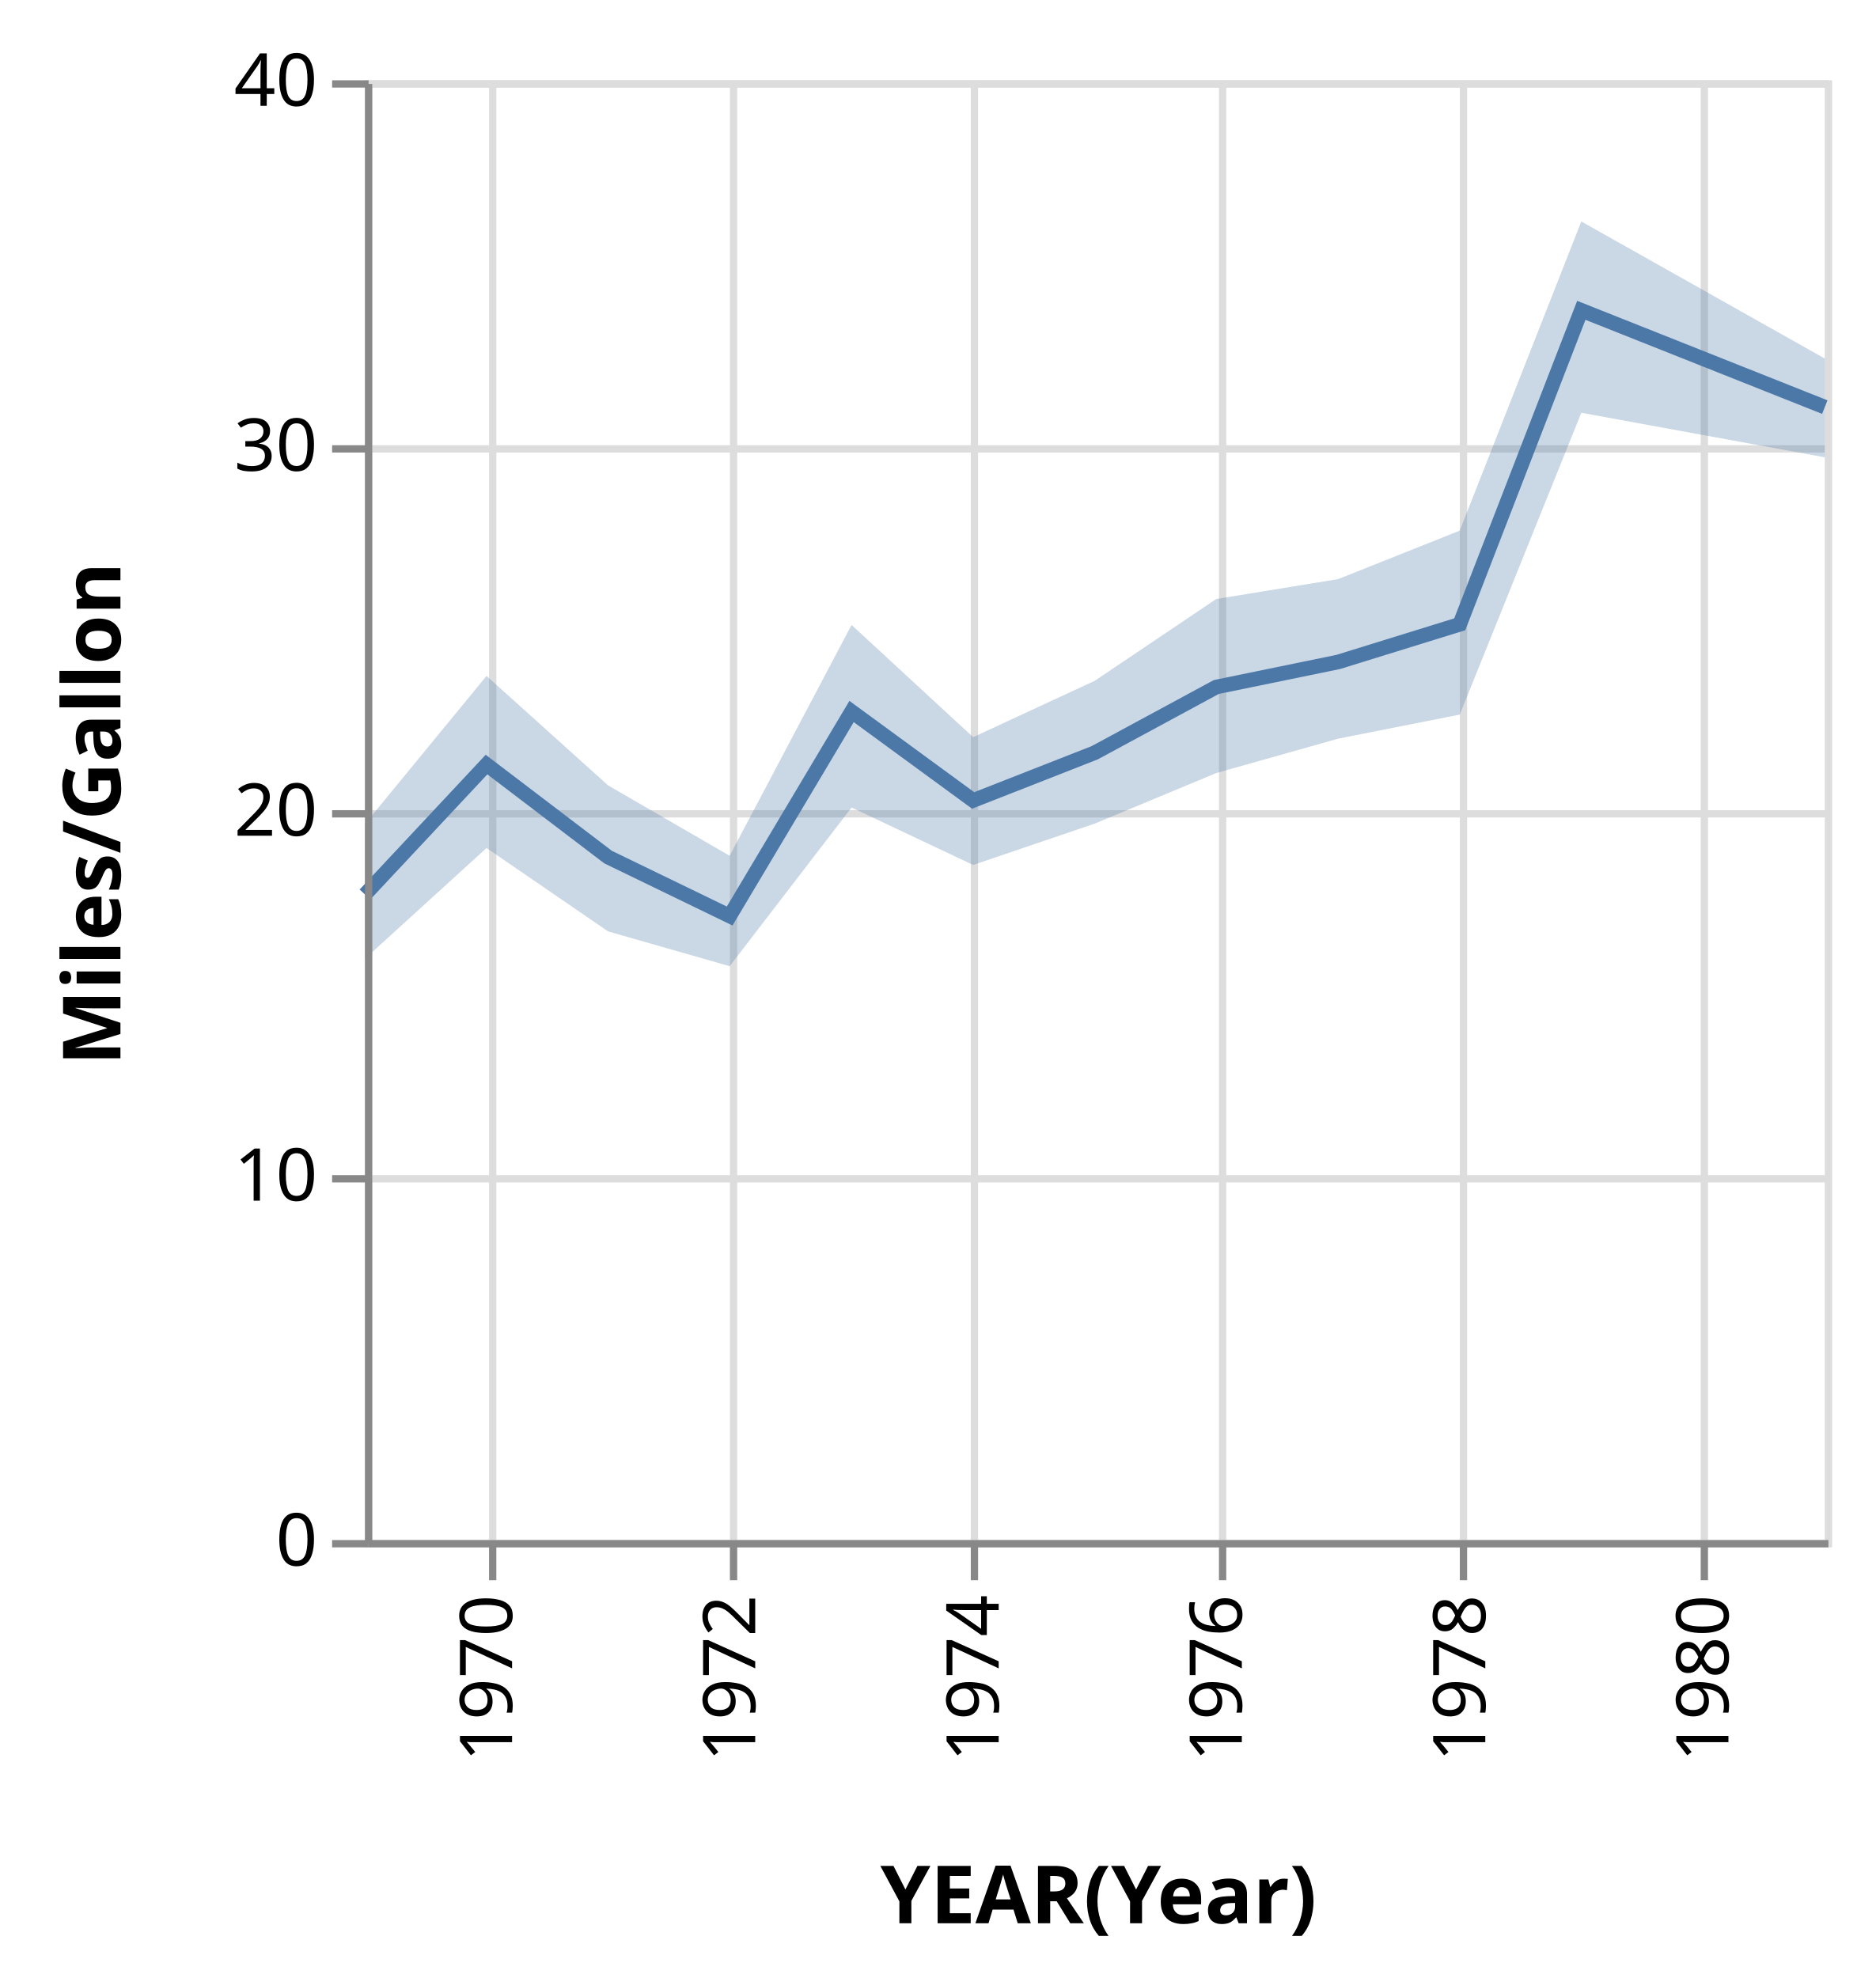
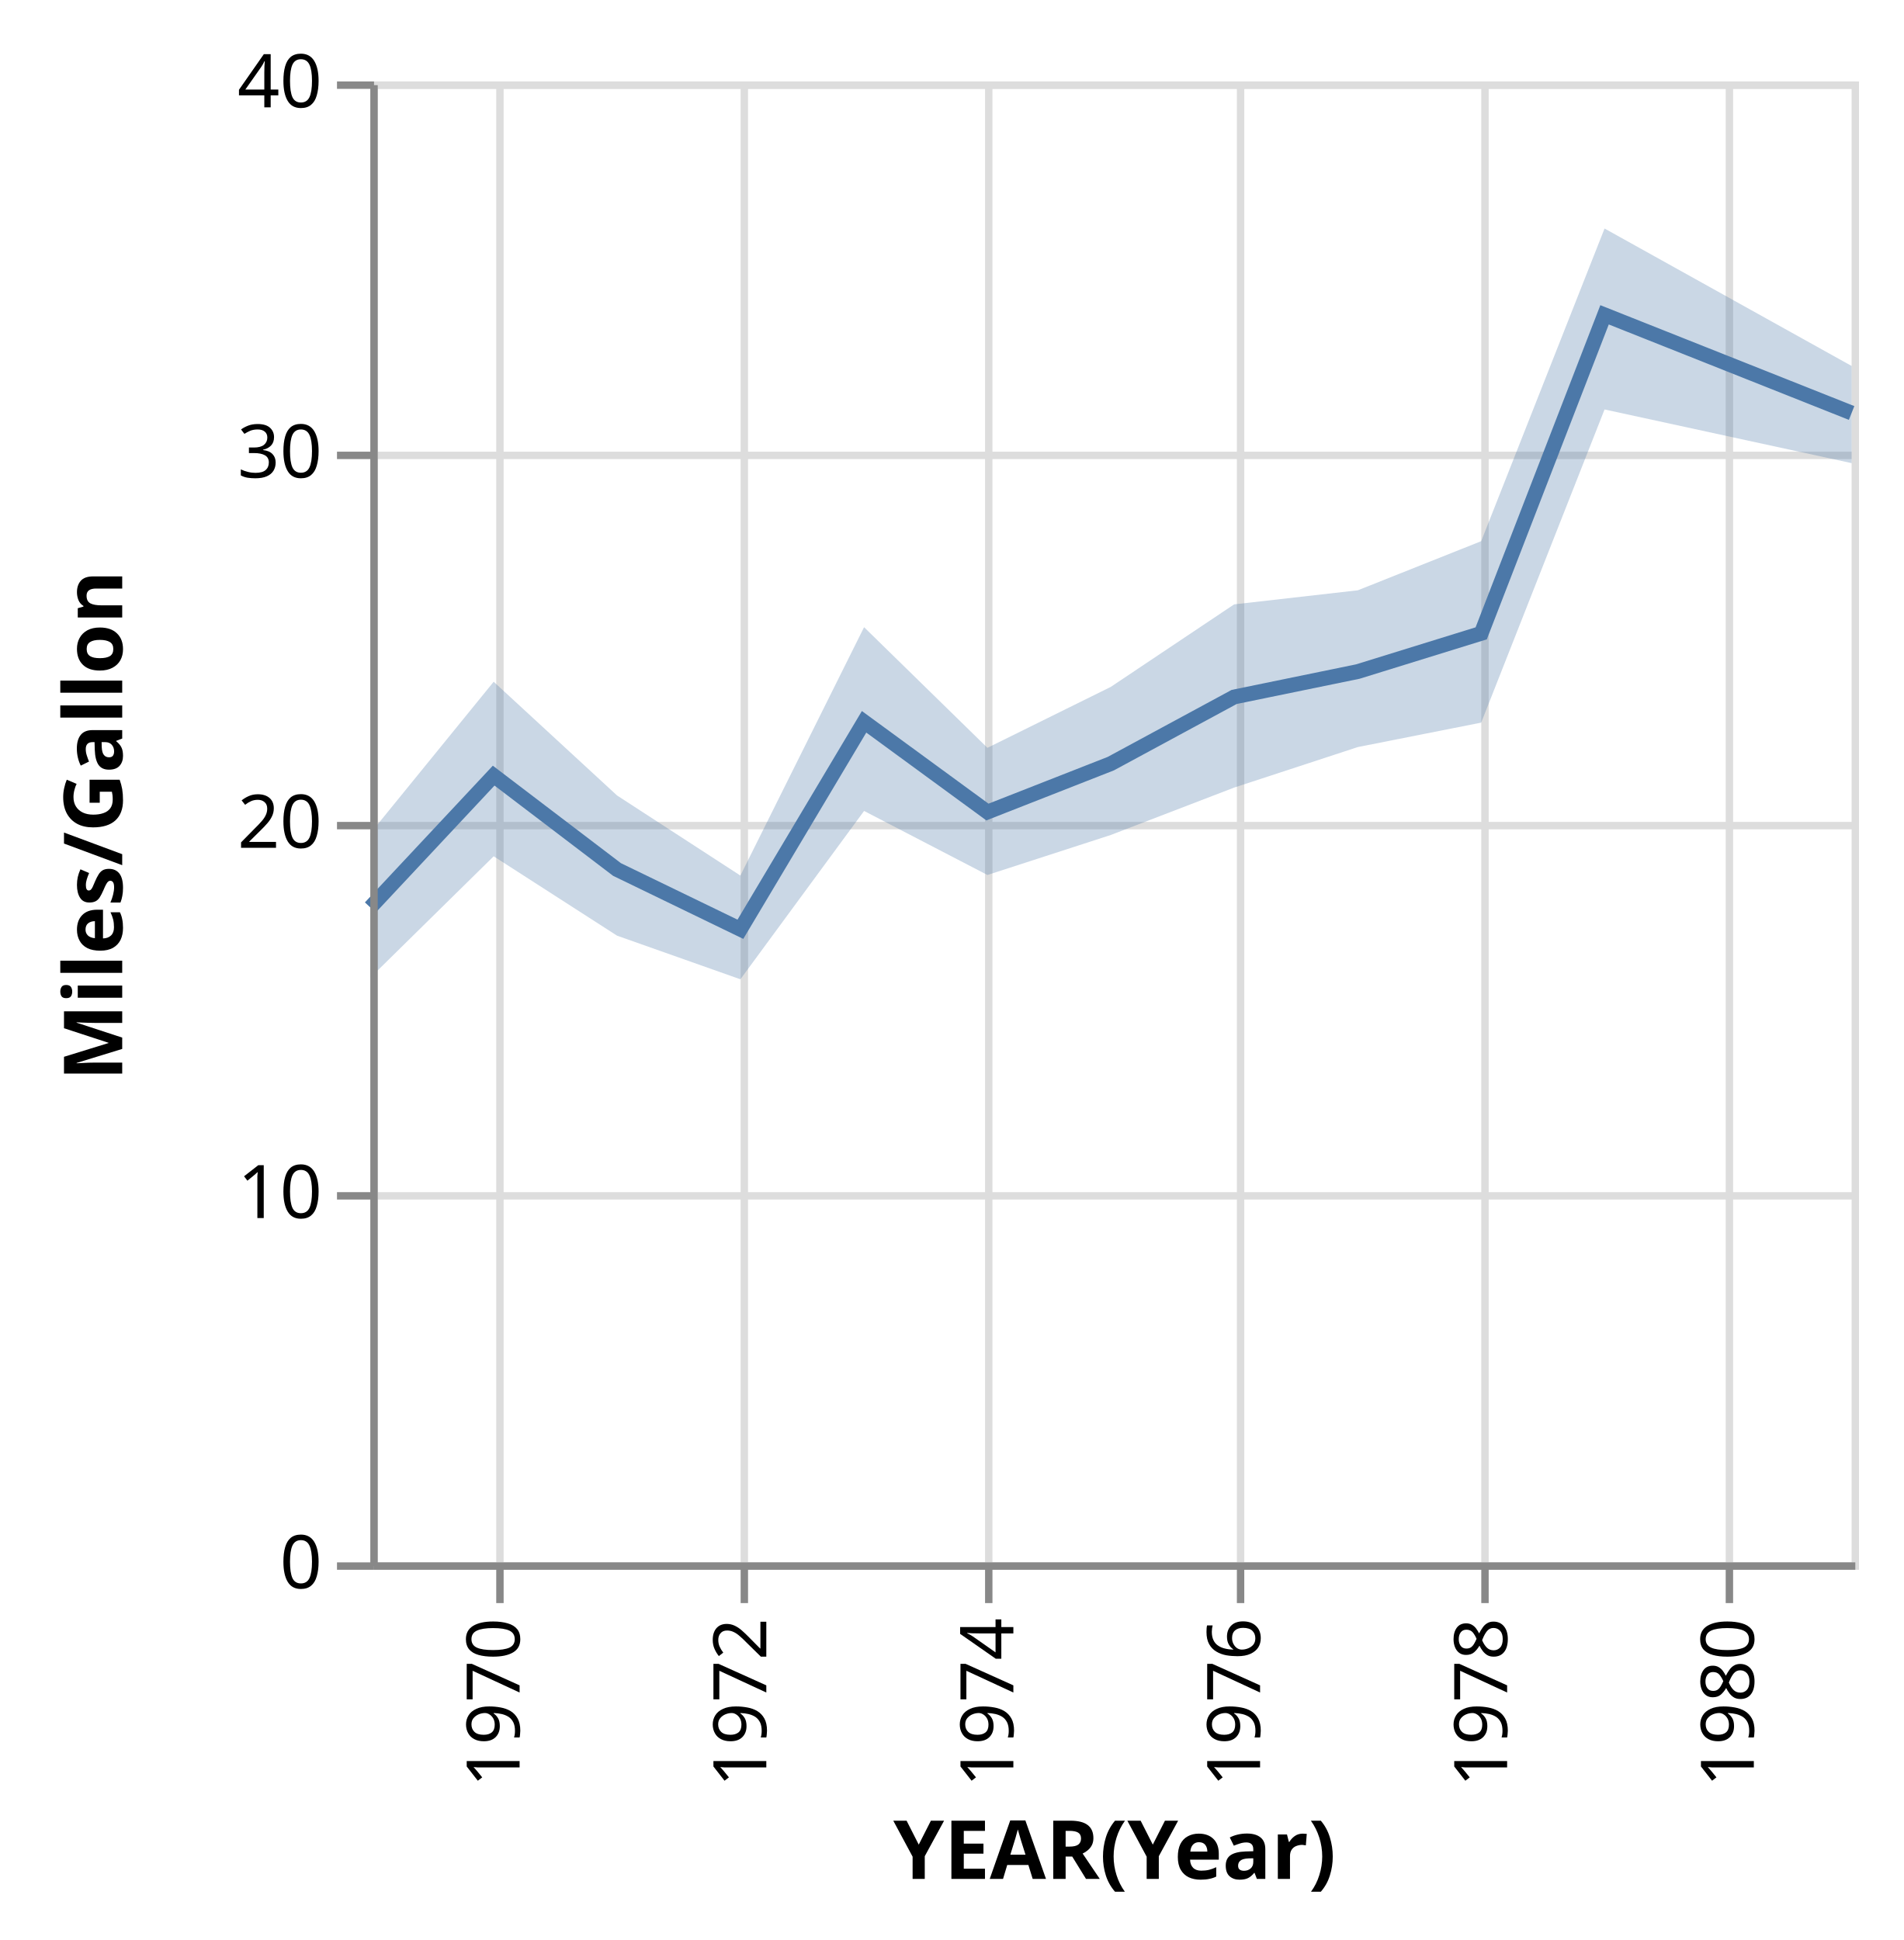
- <svg xmlns="http://www.w3.org/2000/svg" class="marks" width="257" height="271" viewBox="0 0 257 271" version="1.1">
+ <svg xmlns="http://www.w3.org/2000/svg" class="marks" width="257" height="262" viewBox="0 0 257 262" version="1.1">
  <g transform="translate(50,11)">
    <g class="mark-group role-frame root">
      <g transform="translate(0,0)">
        <path class="background" d="M0.5,0.5h200v200h-200Z" style="fill: transparent; stroke: #ddd;" />
        <g>
          <g class="mark-group role-axis">
            <g transform="translate(0.5,200.5)">
              <path class="background" d="M0,0h0v0h0Z" style="pointer-events: none; fill: none;" />
              <g>
                <g class="mark-rule role-axis-grid" style="pointer-events: none;">
                  <line transform="translate(17,-200)" x2="0" y2="200" style="fill: none; stroke: #ddd; stroke-width: 1; stroke-dasharray: ; opacity: 1;" />
                  <line transform="translate(50,-200)" x2="0" y2="200" style="fill: none; stroke: #ddd; stroke-width: 1; stroke-dasharray: ; opacity: 1;" />
                  <line transform="translate(83,-200)" x2="0" y2="200" style="fill: none; stroke: #ddd; stroke-width: 1; stroke-dasharray: ; opacity: 1;" />
                  <line transform="translate(117,-200)" x2="0" y2="200" style="fill: none; stroke: #ddd; stroke-width: 1; stroke-dasharray: ; opacity: 1;" />
                  <line transform="translate(150,-200)" x2="0" y2="200" style="fill: none; stroke: #ddd; stroke-width: 1; stroke-dasharray: ; opacity: 1;" />
                  <line transform="translate(183,-200)" x2="0" y2="200" style="fill: none; stroke: #ddd; stroke-width: 1; stroke-dasharray: ; opacity: 1;" />
                </g>
              </g>
            </g>
          </g>
          <g class="mark-group role-axis">
            <g transform="translate(0.5,0.5)">
              <path class="background" d="M0,0h0v0h0Z" style="pointer-events: none; fill: none;" />
              <g>
                <g class="mark-rule role-axis-grid" style="pointer-events: none;">
                  <line transform="translate(0,200)" x2="200" y2="0" style="fill: none; stroke: #ddd; stroke-width: 1; stroke-dasharray: ; opacity: 1;" />
                  <line transform="translate(0,150)" x2="200" y2="0" style="fill: none; stroke: #ddd; stroke-width: 1; stroke-dasharray: ; opacity: 1;" />
                  <line transform="translate(0,100)" x2="200" y2="0" style="fill: none; stroke: #ddd; stroke-width: 1; stroke-dasharray: ; opacity: 1;" />
                  <line transform="translate(0,50)" x2="200" y2="0" style="fill: none; stroke: #ddd; stroke-width: 1; stroke-dasharray: ; opacity: 1;" />
                  <line transform="translate(0,0)" x2="200" y2="0" style="fill: none; stroke: #ddd; stroke-width: 1; stroke-dasharray: ; opacity: 1;" />
                </g>
              </g>
            </g>
          </g>
          <g class="mark-area role-mark layer_0_marks">
-             <path d="M200,51.651L166.644,45.552L149.989,86.904L133.333,90.198L116.632,94.911L99.977,101.842L83.322,107.504L66.667,99.634L49.966,121.375L33.311,116.607L16.655,105.183L0,120.345L0,101.897L16.655,81.607L33.311,96.607L49.966,106.25L66.667,74.625L83.322,89.996L99.977,82.278L116.632,71.069L133.333,68.343L149.989,61.703L166.644,19.344L200,38.124Z" style="fill: #4c78a8; opacity: 0.3;" />
+             <path d="M200,51.545L166.644,44.298L149.989,86.59L133.333,89.891L116.632,95.364L99.977,101.765L83.322,107.167L66.667,98.519L49.966,121.253L33.311,115.362L16.655,104.643L0,121.034L0,101.547L16.655,81.071L33.311,96.429L49.966,107.247L66.667,73.704L83.322,89.996L99.977,81.765L116.632,70.621L133.333,68.721L149.989,62.086L166.644,19.862L200,38.424Z" style="fill: #4c78a8; opacity: 0.3;" />
          </g>
          <g class="mark-line role-mark layer_1_marks">
            <path d="M200,44.775L166.644,31.517L149.989,74.534L133.333,79.694L116.632,83.125L99.977,92.132L83.322,98.667L66.667,86.481L49.966,114.5L33.311,106.429L16.655,93.75L0,111.552" style="fill: none; stroke: #4c78a8; stroke-width: 2;" />
          </g>
          <g class="mark-group role-axis">
            <g transform="translate(0.5,200.5)">
              <path class="background" d="M0,0h0v0h0Z" style="pointer-events: none; fill: none;" />
              <g>
                <g class="mark-rule role-axis-tick" style="pointer-events: none;">
                  <line transform="translate(17,0)" x2="0" y2="5" style="fill: none; stroke: #888; stroke-width: 1; opacity: 1;" />
                  <line transform="translate(50,0)" x2="0" y2="5" style="fill: none; stroke: #888; stroke-width: 1; opacity: 1;" />
                  <line transform="translate(83,0)" x2="0" y2="5" style="fill: none; stroke: #888; stroke-width: 1; opacity: 1;" />
                  <line transform="translate(117,0)" x2="0" y2="5" style="fill: none; stroke: #888; stroke-width: 1; opacity: 1;" />
                  <line transform="translate(150,0)" x2="0" y2="5" style="fill: none; stroke: #888; stroke-width: 1; opacity: 1;" />
                  <line transform="translate(183,0)" x2="0" y2="5" style="fill: none; stroke: #888; stroke-width: 1; opacity: 1;" />
                </g>
                <g class="mark-text role-axis-label" style="pointer-events: none;">
                  <text text-anchor="end" transform="translate(16.65526,7) rotate(270) translate(0,3)" style="font: 10px sans-serif; fill: #000; opacity: 1;">1970</text>
                  <text text-anchor="end" transform="translate(49.96578,7) rotate(270) translate(0,3)" style="font: 10px sans-serif; fill: #000; opacity: 1;">1972</text>
                  <text text-anchor="end" transform="translate(83.32193,7) rotate(270) translate(0,3)" style="font: 10px sans-serif; fill: #000; opacity: 1;">1974</text>
                  <text text-anchor="end" transform="translate(116.6324,7) rotate(270) translate(0,3)" style="font: 10px sans-serif; fill: #000; opacity: 1;">1976</text>
                  <text text-anchor="end" transform="translate(149.9886,7) rotate(270) translate(0,3)" style="font: 10px sans-serif; fill: #000; opacity: 1;">1978</text>
                  <text text-anchor="end" transform="translate(183.2991,7) rotate(270) translate(0,3)" style="font: 10px sans-serif; fill: #000; opacity: 1;">1980</text>
                </g>
                <g class="mark-rule role-axis-domain" style="pointer-events: none;">
                  <line transform="translate(0,0)" x2="200" y2="0" style="fill: none; stroke: #888; stroke-width: 1; opacity: 1;" />
                </g>
                <g class="mark-text role-axis-title" style="pointer-events: none;">
-                   <text text-anchor="middle" transform="translate(100,52)" style="font: bold 11px sans-serif; fill: #000; opacity: 1;">YEAR(Year)</text>
+                   <text text-anchor="middle" transform="translate(100,42.24609)" style="font: bold 11px sans-serif; fill: #000; opacity: 1;">YEAR(Year)</text>
                </g>
              </g>
            </g>
          </g>
          <g class="mark-group role-axis">
            <g transform="translate(0.5,0.5)">
              <path class="background" d="M0,0h0v0h0Z" style="pointer-events: none; fill: none;" />
              <g>
                <g class="mark-rule role-axis-tick" style="pointer-events: none;">
                  <line transform="translate(0,200)" x2="-5" y2="0" style="fill: none; stroke: #888; stroke-width: 1; opacity: 1;" />
                  <line transform="translate(0,150)" x2="-5" y2="0" style="fill: none; stroke: #888; stroke-width: 1; opacity: 1;" />
                  <line transform="translate(0,100)" x2="-5" y2="0" style="fill: none; stroke: #888; stroke-width: 1; opacity: 1;" />
                  <line transform="translate(0,50)" x2="-5" y2="0" style="fill: none; stroke: #888; stroke-width: 1; opacity: 1;" />
                  <line transform="translate(0,0)" x2="-5" y2="0" style="fill: none; stroke: #888; stroke-width: 1; opacity: 1;" />
                </g>
                <g class="mark-text role-axis-label" style="pointer-events: none;">
                  <text text-anchor="end" transform="translate(-7,203)" style="font: 10px sans-serif; fill: #000; opacity: 1;">0</text>
                  <text text-anchor="end" transform="translate(-7,153)" style="font: 10px sans-serif; fill: #000; opacity: 1;">10</text>
                  <text text-anchor="end" transform="translate(-7,103)" style="font: 10px sans-serif; fill: #000; opacity: 1;">20</text>
                  <text text-anchor="end" transform="translate(-7,53)" style="font: 10px sans-serif; fill: #000; opacity: 1;">30</text>
                  <text text-anchor="end" transform="translate(-7,3)" style="font: 10px sans-serif; fill: #000; opacity: 1;">40</text>
                </g>
                <g class="mark-rule role-axis-domain" style="pointer-events: none;">
                  <line transform="translate(0,200)" x2="0" y2="-200" style="fill: none; stroke: #888; stroke-width: 1; opacity: 1;" />
                </g>
                <g class="mark-text role-axis-title" style="pointer-events: none;">
                  <text text-anchor="middle" transform="translate(-32,100) rotate(-90) translate(0,-2)" style="font: bold 11px sans-serif; fill: #000; opacity: 1;">Miles/Gallon</text>
                </g>
              </g>
            </g>
          </g>
        </g>
      </g>
    </g>
  </g>
</svg>
